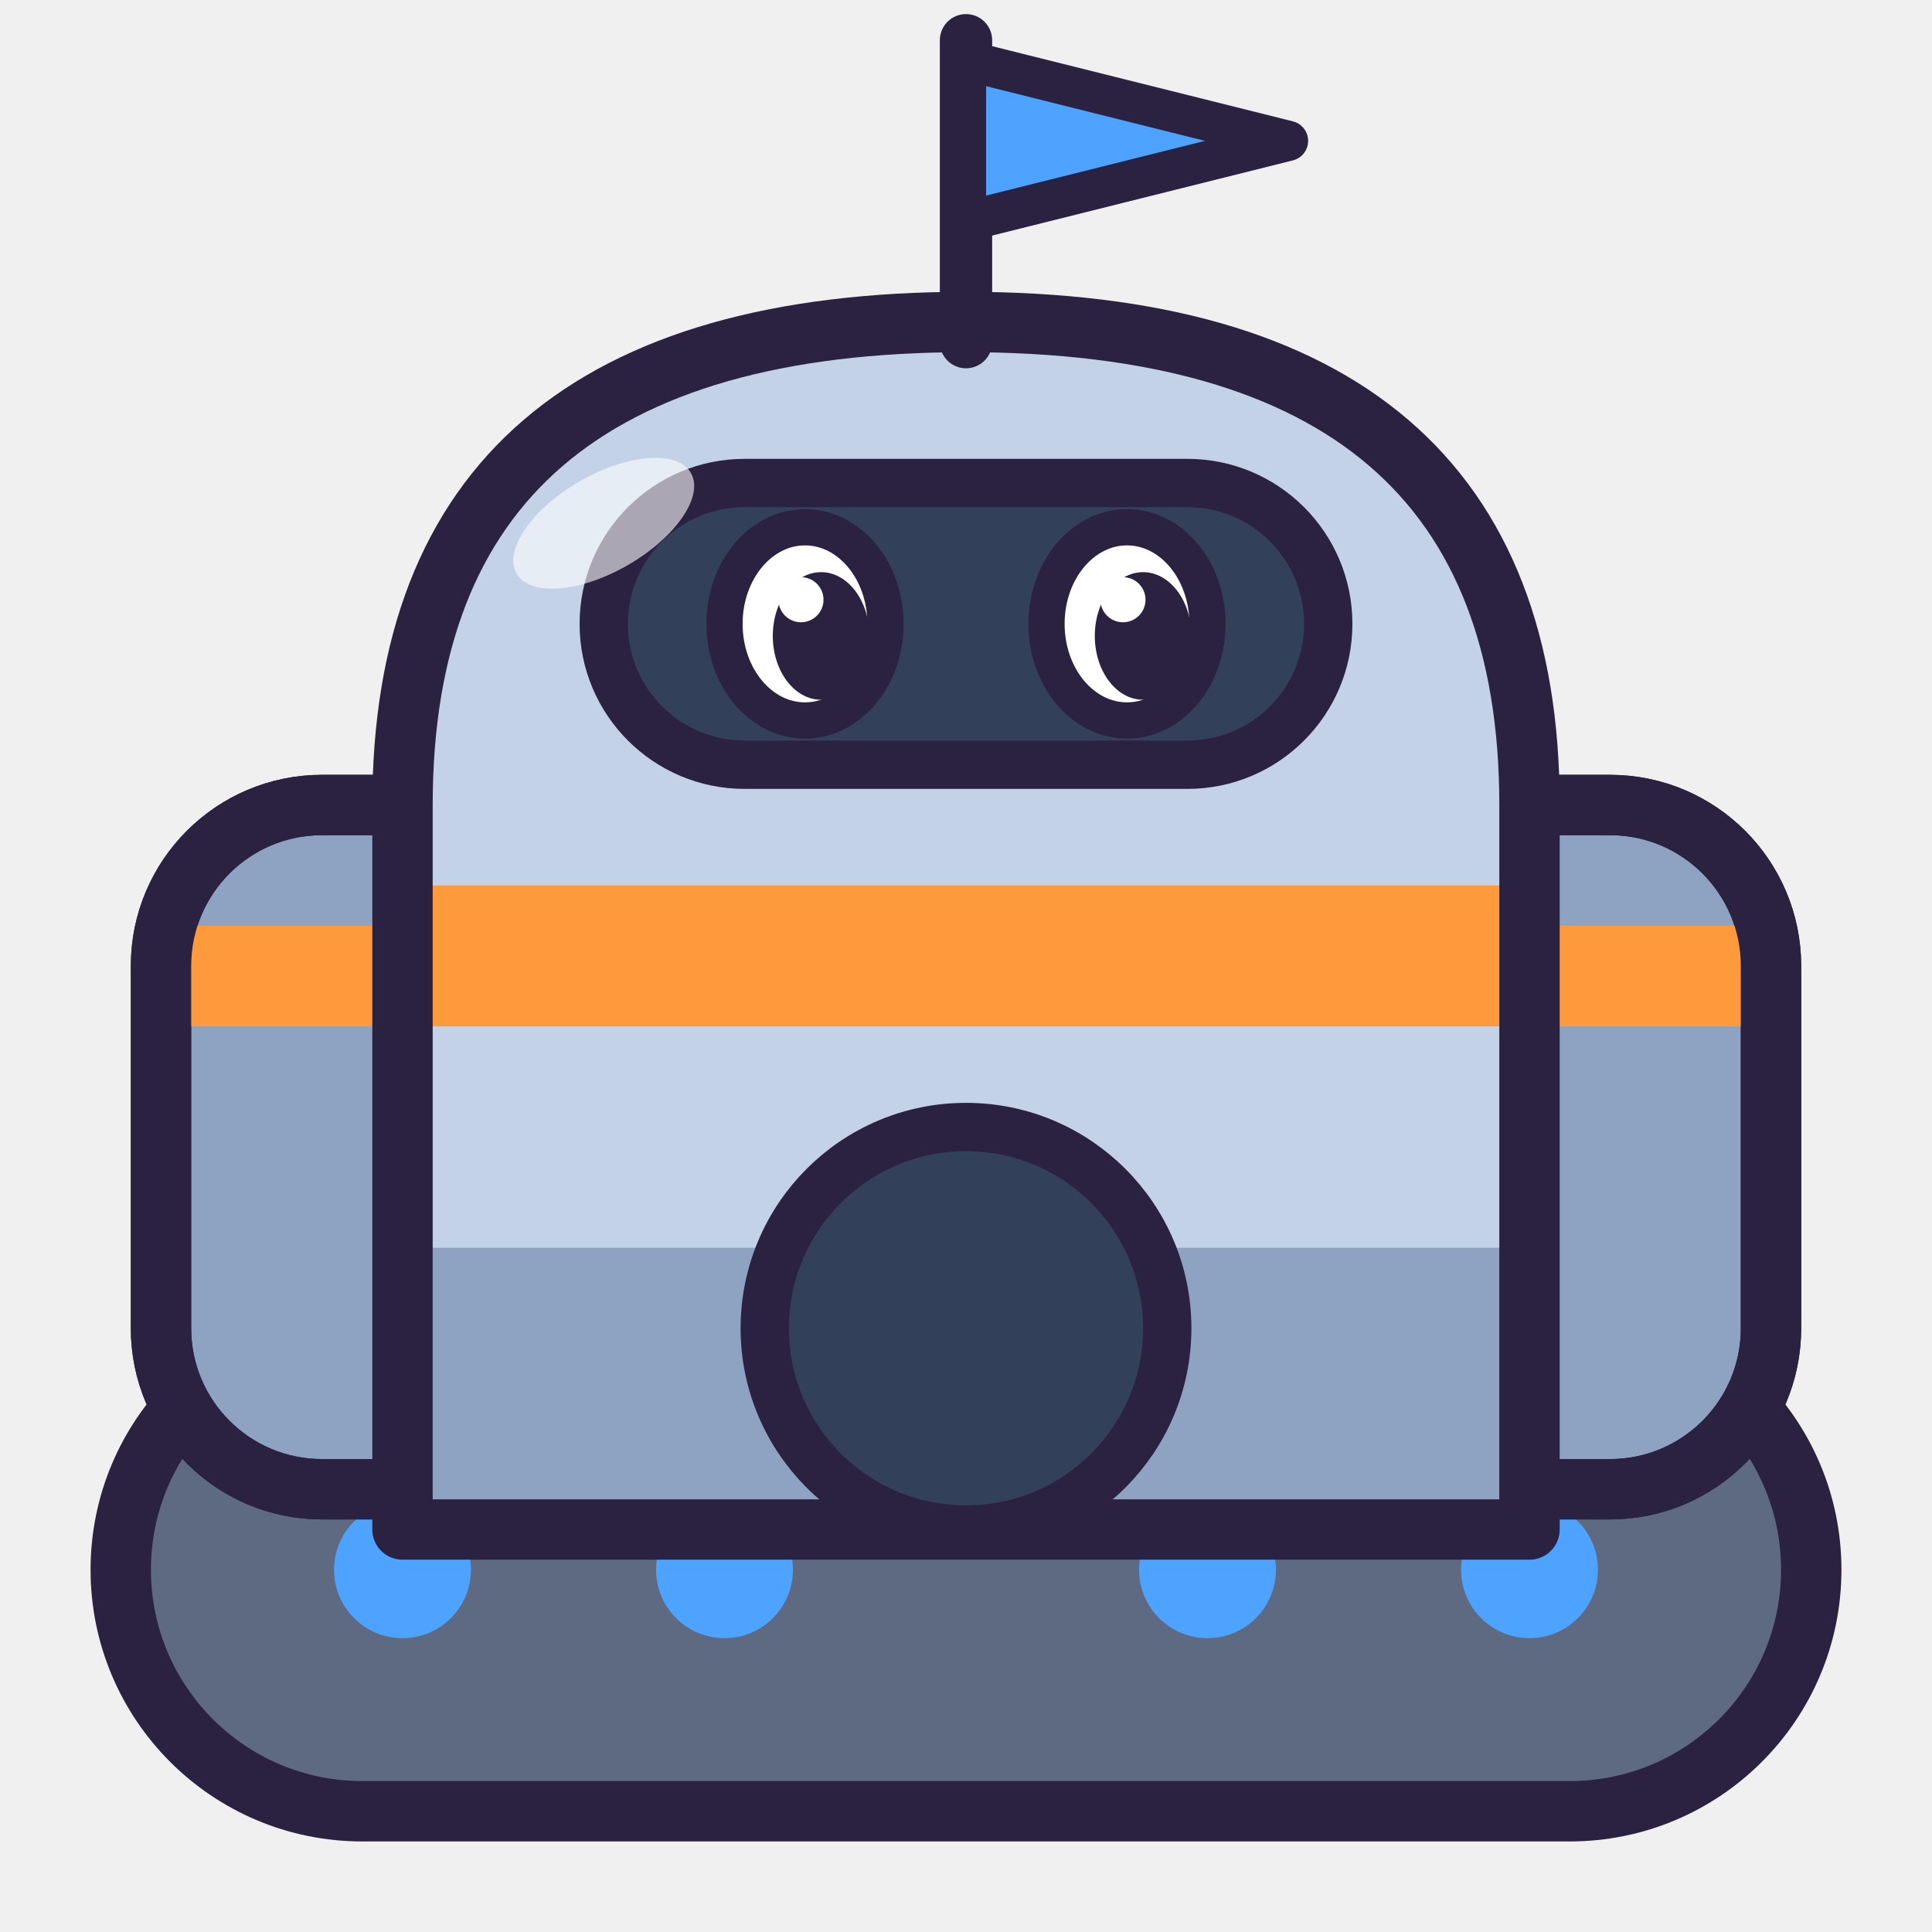
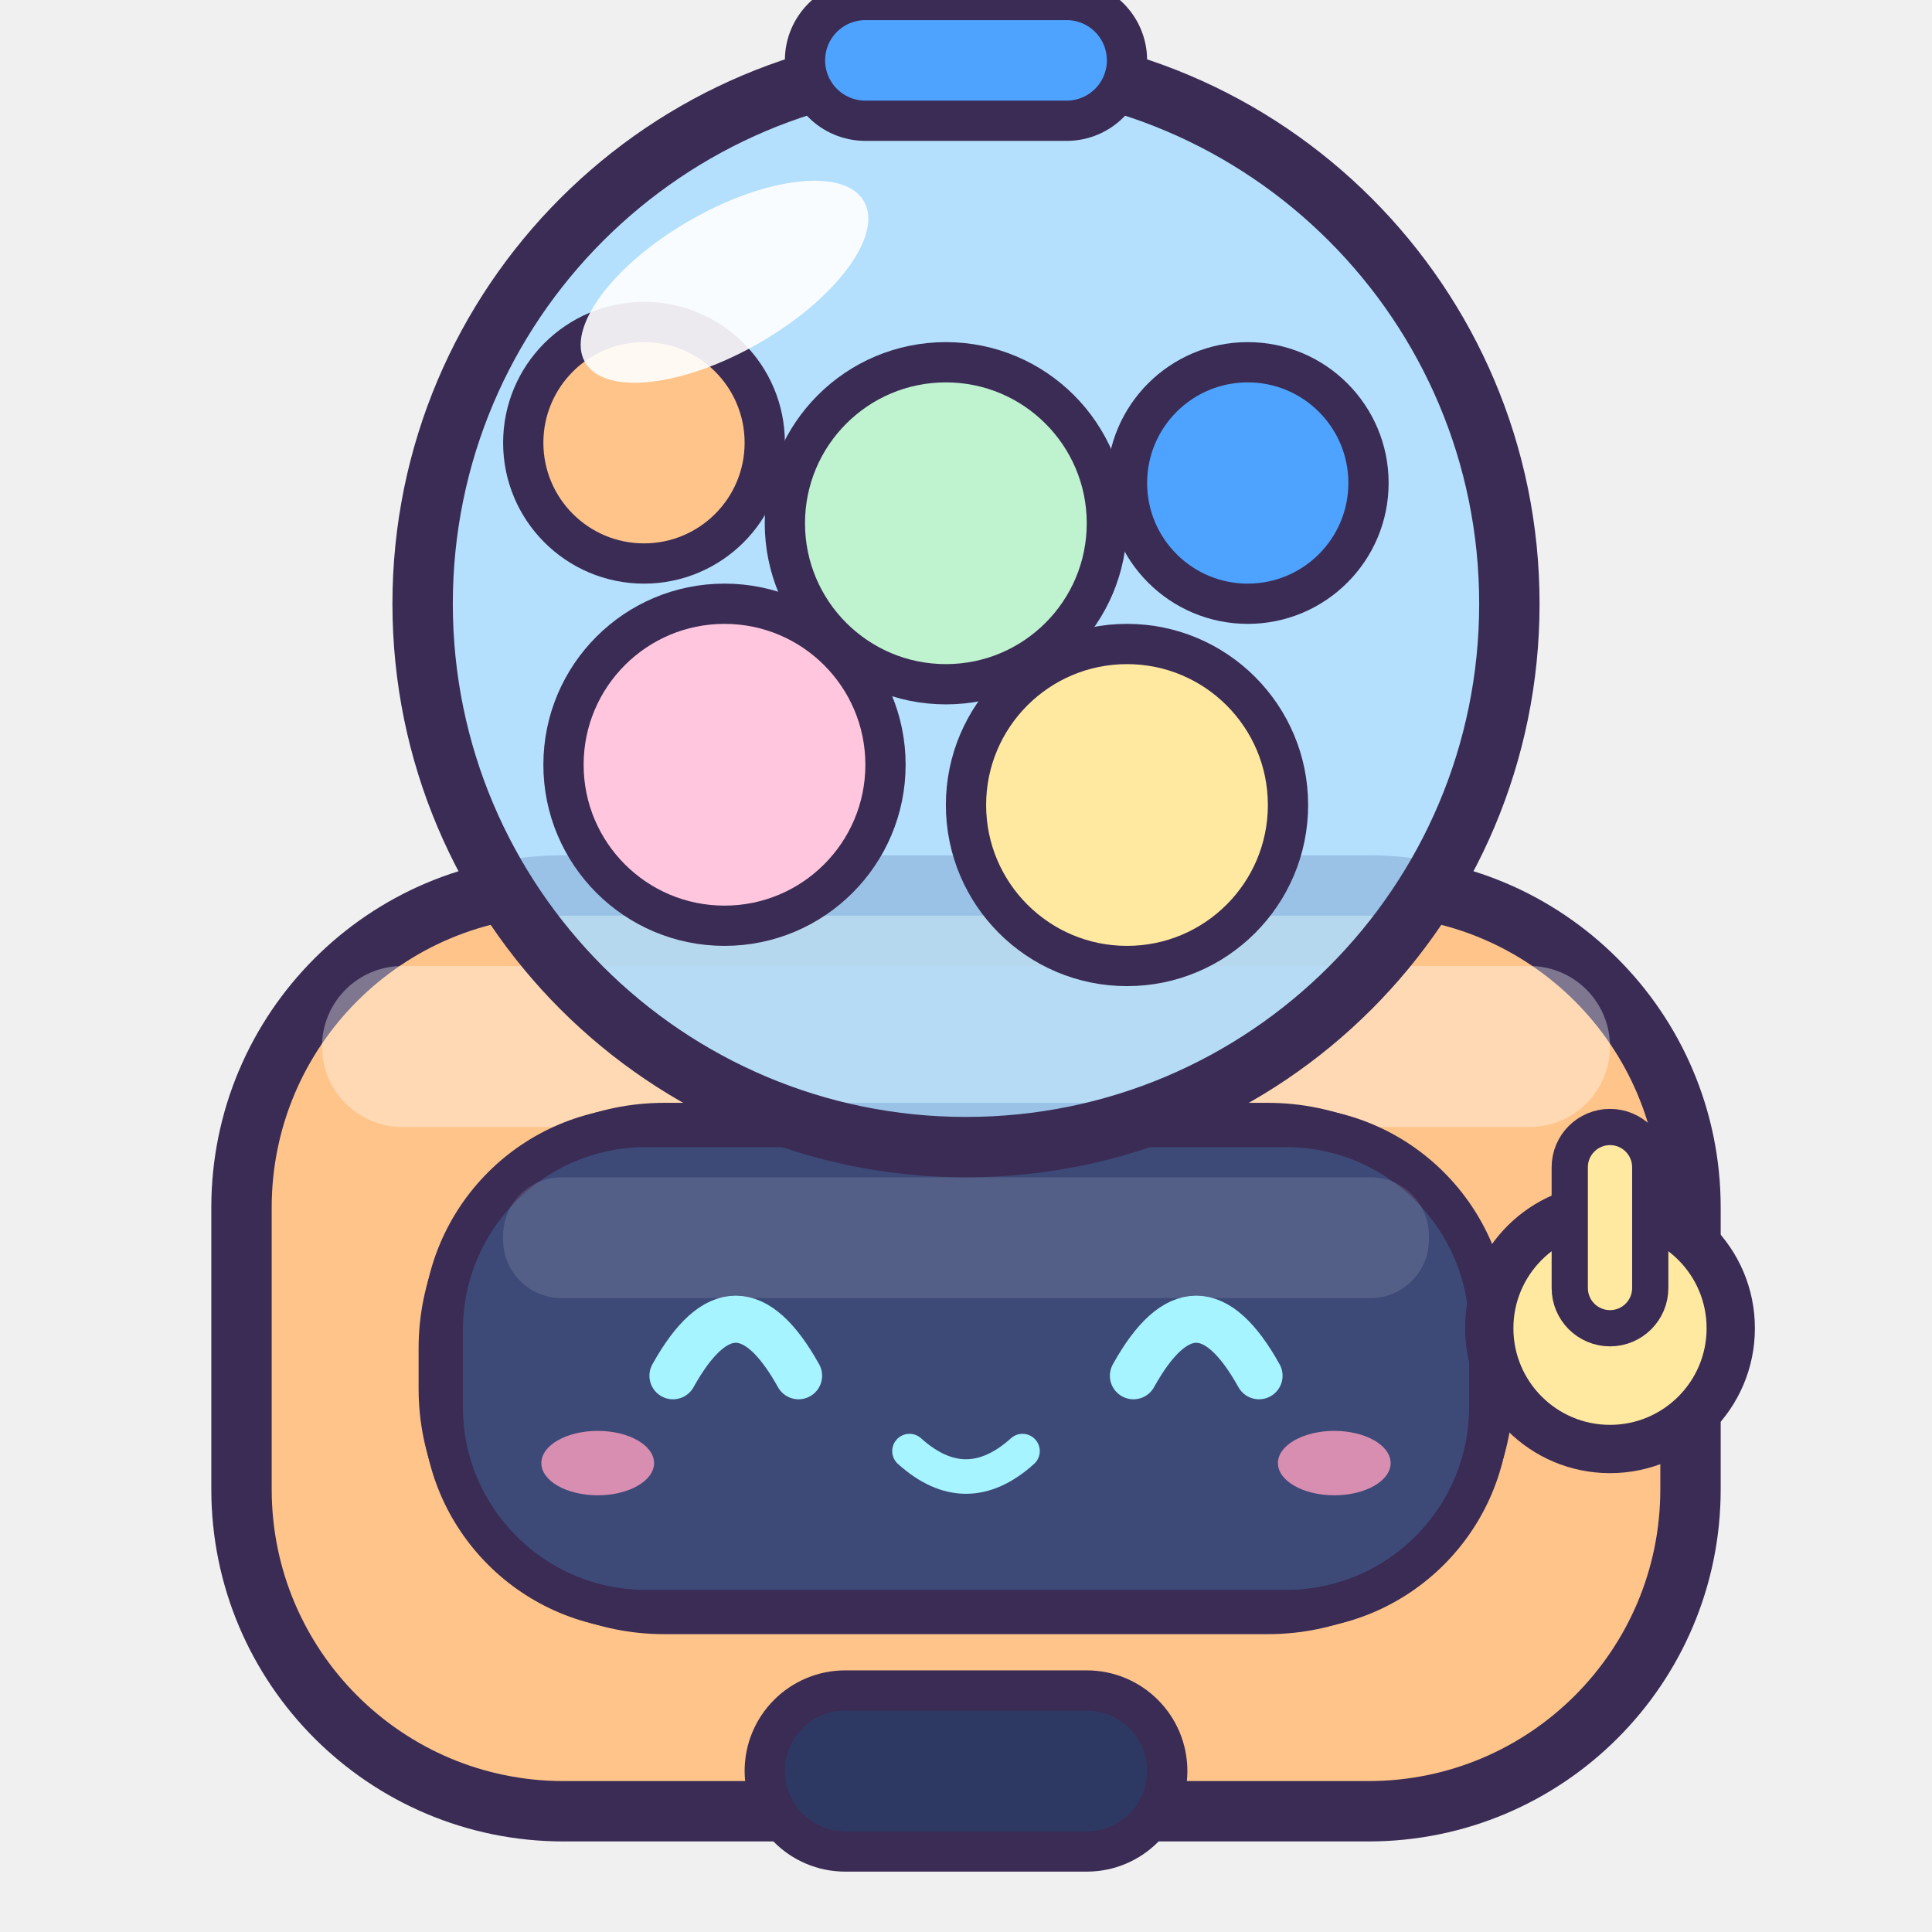
<svg xmlns="http://www.w3.org/2000/svg" viewBox="0 0 96 96">
-   <rect x="6" y="66" width="84" height="24" rx="12" fill="#5d6a82" stroke="#2b2140" stroke-width="3" stroke-linejoin="round" stroke-linecap="round" />
-   <circle cx="20" cy="78" r="3.4" fill="#4da3ff" />
-   <circle cx="36" cy="78" r="3.4" fill="#4da3ff" />
-   <circle cx="60" cy="78" r="3.4" fill="#4da3ff" />
-   <circle cx="76" cy="78" r="3.4" fill="#4da3ff" />
-   <rect x="8" y="40" width="20" height="34" rx="8" fill="#8ea3c2" stroke="#2b2140" stroke-width="3" stroke-linejoin="round" stroke-linecap="round" />
-   <rect x="68" y="40" width="20" height="34" rx="8" fill="#8ea3c2" stroke="#2b2140" stroke-width="3" stroke-linejoin="round" stroke-linecap="round" />
-   <rect x="8" y="46" width="20" height="5" fill="#ff9a3c" />
-   <rect x="68" y="46" width="20" height="5" fill="#ff9a3c" />
-   <rect x="8" y="40" width="20" height="34" rx="8" fill="none" stroke="#2b2140" stroke-width="3" stroke-linejoin="round" stroke-linecap="round" />
-   <rect x="68" y="40" width="20" height="34" rx="8" fill="none" stroke="#2b2140" stroke-width="3" stroke-linejoin="round" stroke-linecap="round" />
+   <rect x="12" y="44" width="72" height="46" rx="16" fill="#ffc48a" stroke="#3a2c55" stroke-width="3" stroke-linejoin="round" stroke-linecap="round" />
+   <rect x="16" y="48" width="64" height="8" rx="4" fill="#fff" opacity="0.35" />
+   <rect x="22" y="56" width="52" height="24" rx="11" fill="#3d4a78" stroke="#3a2c55" stroke-width="2.4" stroke-linejoin="round" stroke-linecap="round" />
+   <rect x="22" y="56" width="52" height="24" rx="10.1" fill="#3d4a78" stroke="#3a2c55" stroke-width="2" stroke-linejoin="round" stroke-linecap="round" />
+   <rect x="25" y="58.5" width="46" height="6.0" rx="2.9" fill="#fff" opacity="0.12" />
+   <path d="M33.44 68.36 Q36.56 62.744 39.68 68.36" fill="none" stroke="#a6f4ff" stroke-width="2.34" stroke-linecap="round" />
+   <path d="M56.32 68.36 Q59.44 62.744 62.56 68.36" fill="none" stroke="#a6f4ff" stroke-width="2.34" stroke-linecap="round" />
+   <ellipse cx="29.7" cy="72.7" rx="2.8" ry="1.6" fill="#ff9fbf" opacity="0.8" />
+   <ellipse cx="66.3" cy="72.7" rx="2.8" ry="1.6" fill="#ff9fbf" opacity="0.8" />
+   <path d="M45.192 72.104 Q48.0 74.631 50.808 72.104" fill="none" stroke="#a6f4ff" stroke-width="1.716" stroke-linecap="round" />
+   <circle cx="80" cy="66" r="6" fill="#ffe9a0" stroke="#3a2c55" stroke-width="2.4" stroke-linejoin="round" stroke-linecap="round" />
+   <rect x="78" y="56" width="4" height="10" rx="2" fill="#ffe9a0" stroke="#3a2c55" stroke-width="1.8" stroke-linejoin="round" stroke-linecap="round" />
+   <rect x="38" y="84" width="20" height="8" rx="4" fill="#2e3963" stroke="#3a2c55" stroke-width="2" stroke-linejoin="round" stroke-linecap="round" />
  <defs>
    <clipPath id="b">
-       <path d="M20 76 L20 40 Q20 16 48 16 Q76 16 76 40 L76 76 Z" />
+       <circle cx="48" cy="30" r="27" />
    </clipPath>
  </defs>
-   <path d="M20 76 L20 40 Q20 16 48 16 Q76 16 76 40 L76 76 Z" fill="#c3d2e6" />
-   <rect x="14" y="62" width="70" height="16" fill="#8ea3c2" clip-path="url(#b)" />
-   <rect x="14" y="44" width="70" height="7" fill="#ff9a3c" clip-path="url(#b)" />
-   <path d="M20 76 L20 40 Q20 16 48 16 Q76 16 76 40 L76 76 Z" fill="none" stroke="#2b2140" stroke-width="3" stroke-linejoin="round" stroke-linecap="round" />
-   <rect x="30" y="24" width="36" height="14" rx="7" fill="#33405a" stroke="#2b2140" stroke-width="2.4" stroke-linejoin="round" stroke-linecap="round" />
-   <ellipse cx="40" cy="31" rx="4" ry="4.8" fill="#fff" stroke="#2b2140" stroke-width="1.8" stroke-linejoin="round" stroke-linecap="round" />
-   <ellipse cx="40.8" cy="31.6" rx="2.40" ry="3.17" fill="#2b2140" />
-   <circle cx="39.80" cy="29.80" r="1.12" fill="#fff" />
-   <ellipse cx="56" cy="31" rx="4" ry="4.8" fill="#fff" stroke="#2b2140" stroke-width="1.8" stroke-linejoin="round" stroke-linecap="round" />
-   <ellipse cx="56.8" cy="31.6" rx="2.40" ry="3.17" fill="#2b2140" />
-   <circle cx="55.80" cy="29.80" r="1.12" fill="#fff" />
-   <rect x="38" y="56" width="20" height="20" rx="10" fill="#33405a" stroke="#2b2140" stroke-width="2.4" stroke-linejoin="round" stroke-linecap="round" />
-   <line x1="48" y1="17" x2="48" y2="2" stroke="#2b2140" stroke-width="2.6" stroke-linejoin="round" stroke-linecap="round" />
-   <path d="M48 3 L64 7 L48 11 Z" fill="#4da3ff" stroke="#2b2140" stroke-width="2" stroke-linejoin="round" stroke-linecap="round" />
-   <ellipse cx="30" cy="26" rx="5" ry="2.4" fill="#fff" opacity="0.6" transform="rotate(-30 30 26)" />
+   <circle cx="48" cy="30" r="27" fill="#a9dcff" opacity="0.85" />
+   <circle cx="36" cy="38" r="8" fill="#ffc6de" stroke="#3a2c55" stroke-width="2" stroke-linejoin="round" stroke-linecap="round" clip-path="url(#b)" />
+   <circle cx="56" cy="40" r="8" fill="#ffe9a0" stroke="#3a2c55" stroke-width="2" stroke-linejoin="round" stroke-linecap="round" clip-path="url(#b)" />
+   <circle cx="47" cy="26" r="8" fill="#bff2cf" stroke="#3a2c55" stroke-width="2" stroke-linejoin="round" stroke-linecap="round" clip-path="url(#b)" />
+   <circle cx="62" cy="24" r="6" fill="#4da3ff" stroke="#3a2c55" stroke-width="2" stroke-linejoin="round" stroke-linecap="round" clip-path="url(#b)" />
+   <circle cx="32" cy="22" r="6" fill="#ffc48a" stroke="#3a2c55" stroke-width="2" stroke-linejoin="round" stroke-linecap="round" clip-path="url(#b)" />
+   <circle cx="48" cy="30" r="27" fill="none" stroke="#3a2c55" stroke-width="3" stroke-linejoin="round" stroke-linecap="round" />
+   <ellipse cx="36" cy="14" rx="8" ry="3.5" fill="#fff" opacity="0.9" transform="rotate(-30 36 14)" />
+   <rect x="40" y="0" width="16" height="6" rx="3" fill="#4da3ff" stroke="#3a2c55" stroke-width="2" stroke-linejoin="round" stroke-linecap="round" />
</svg>
